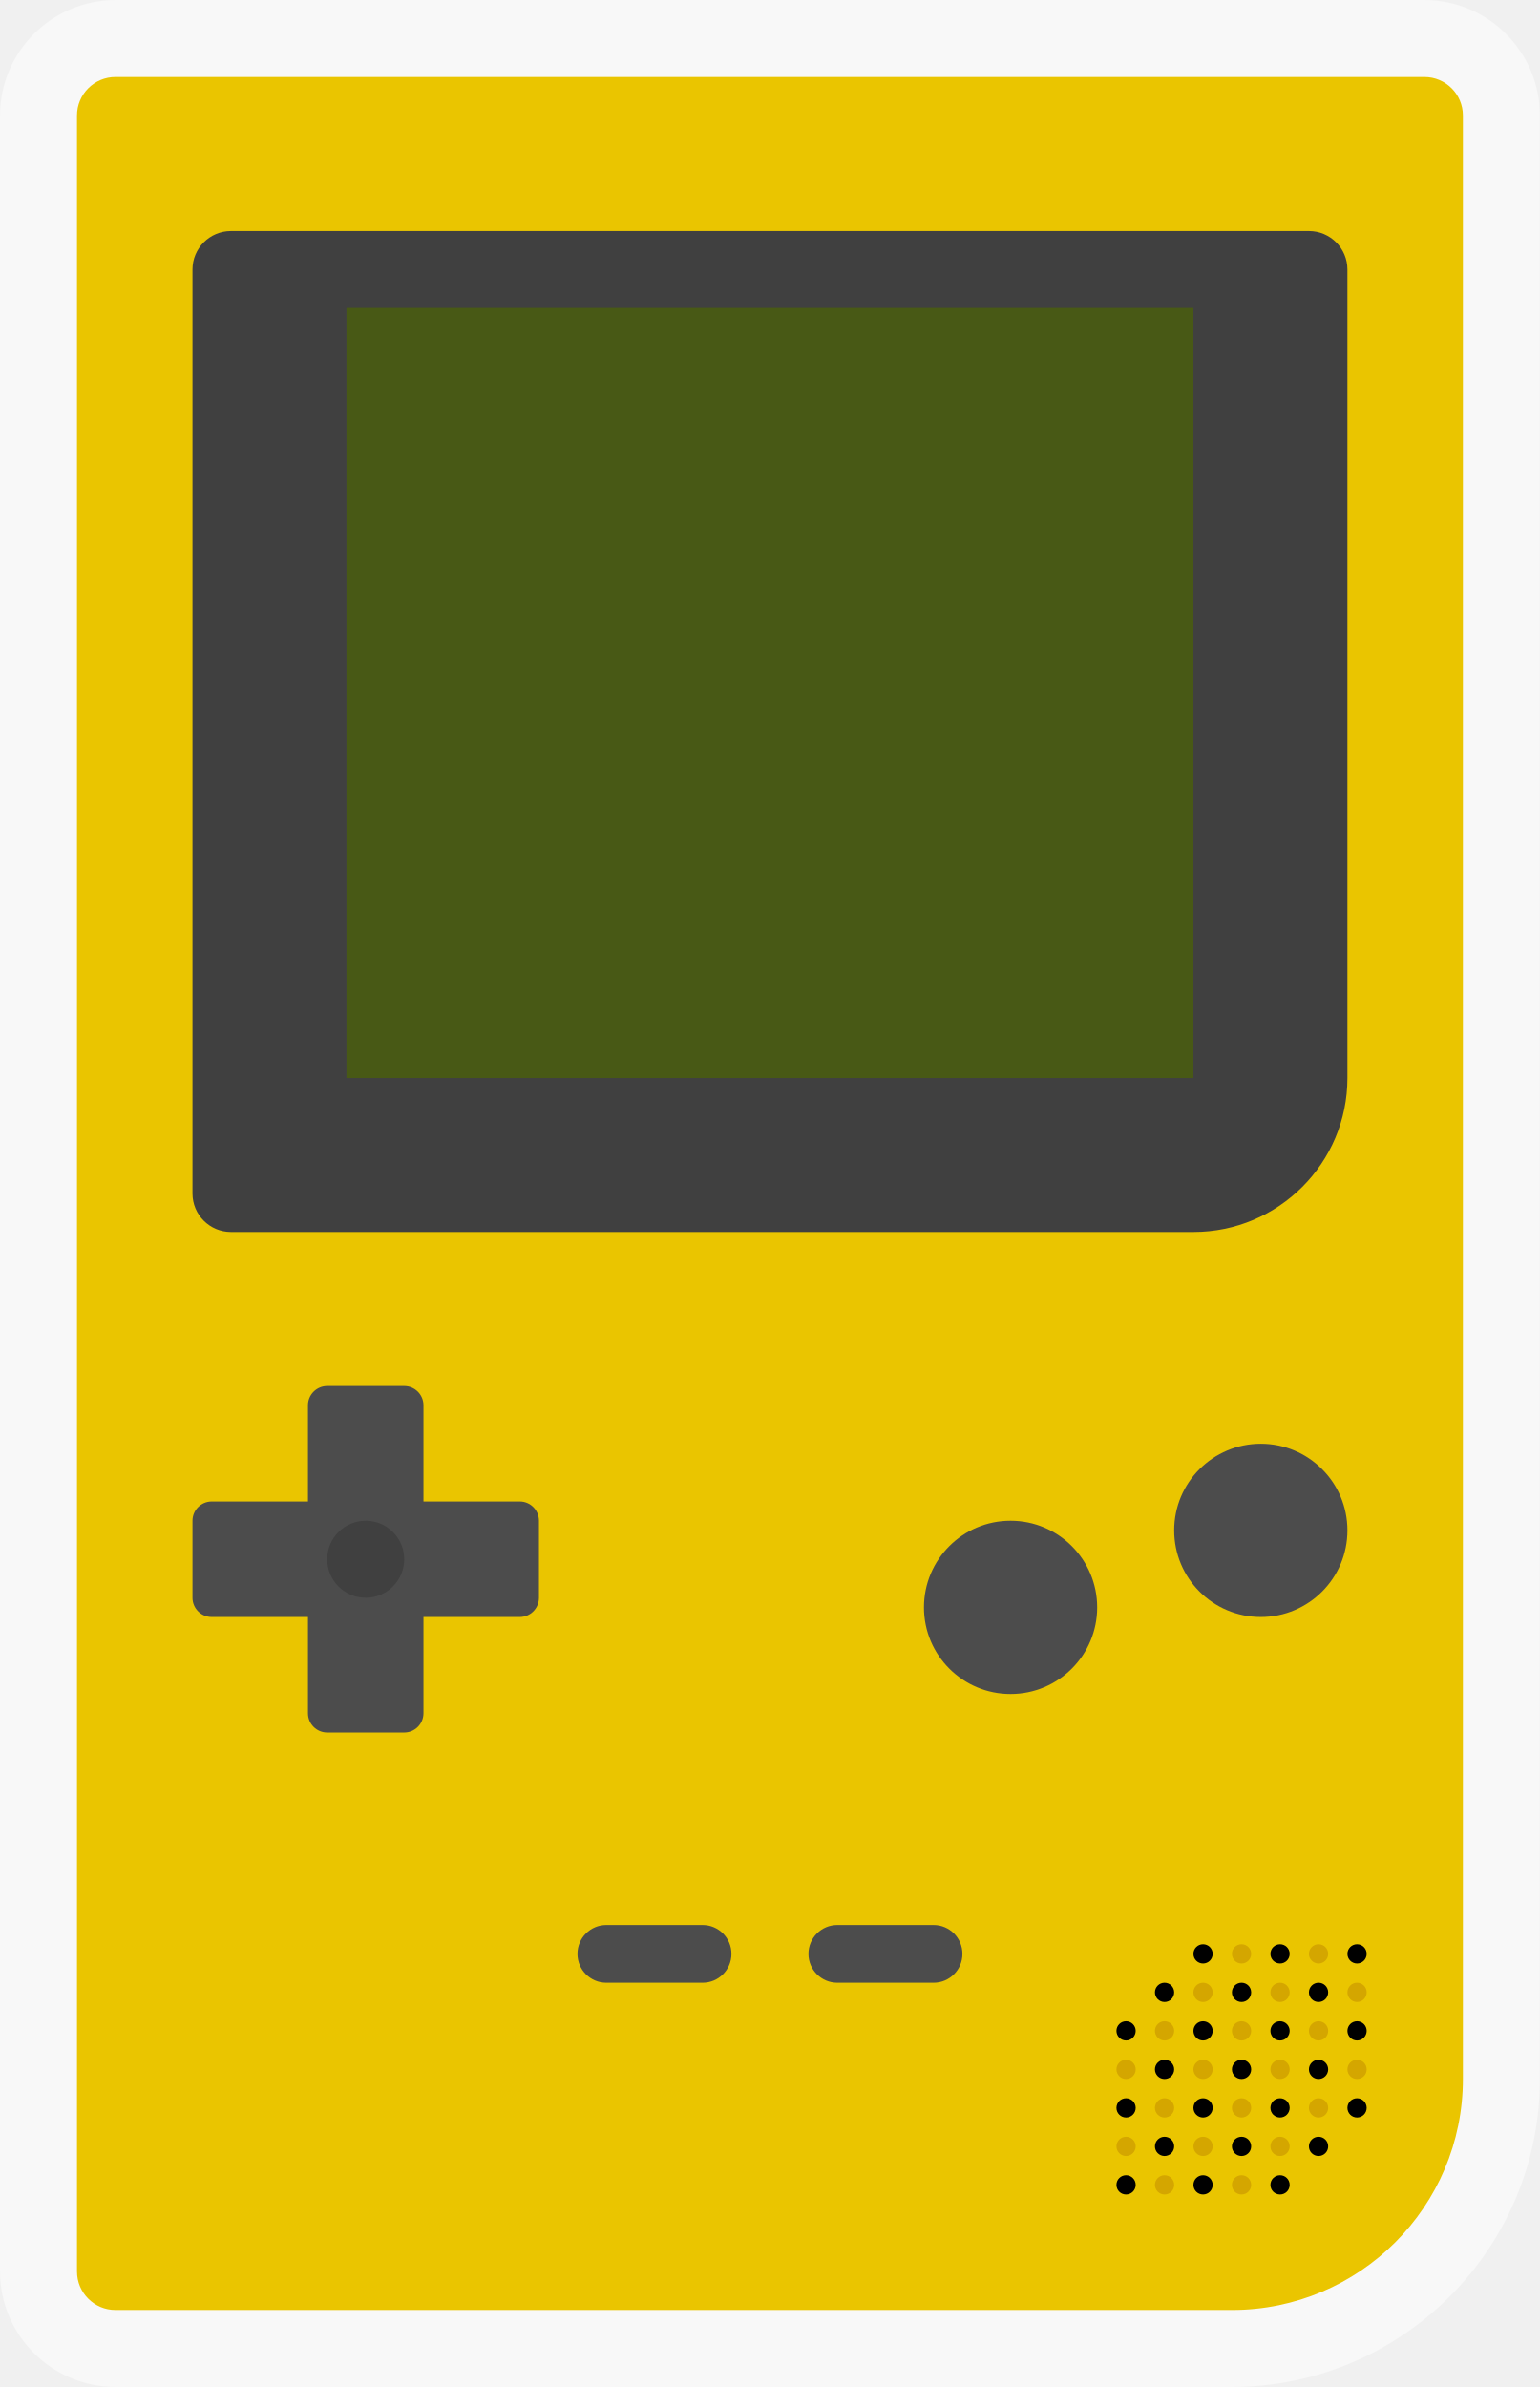
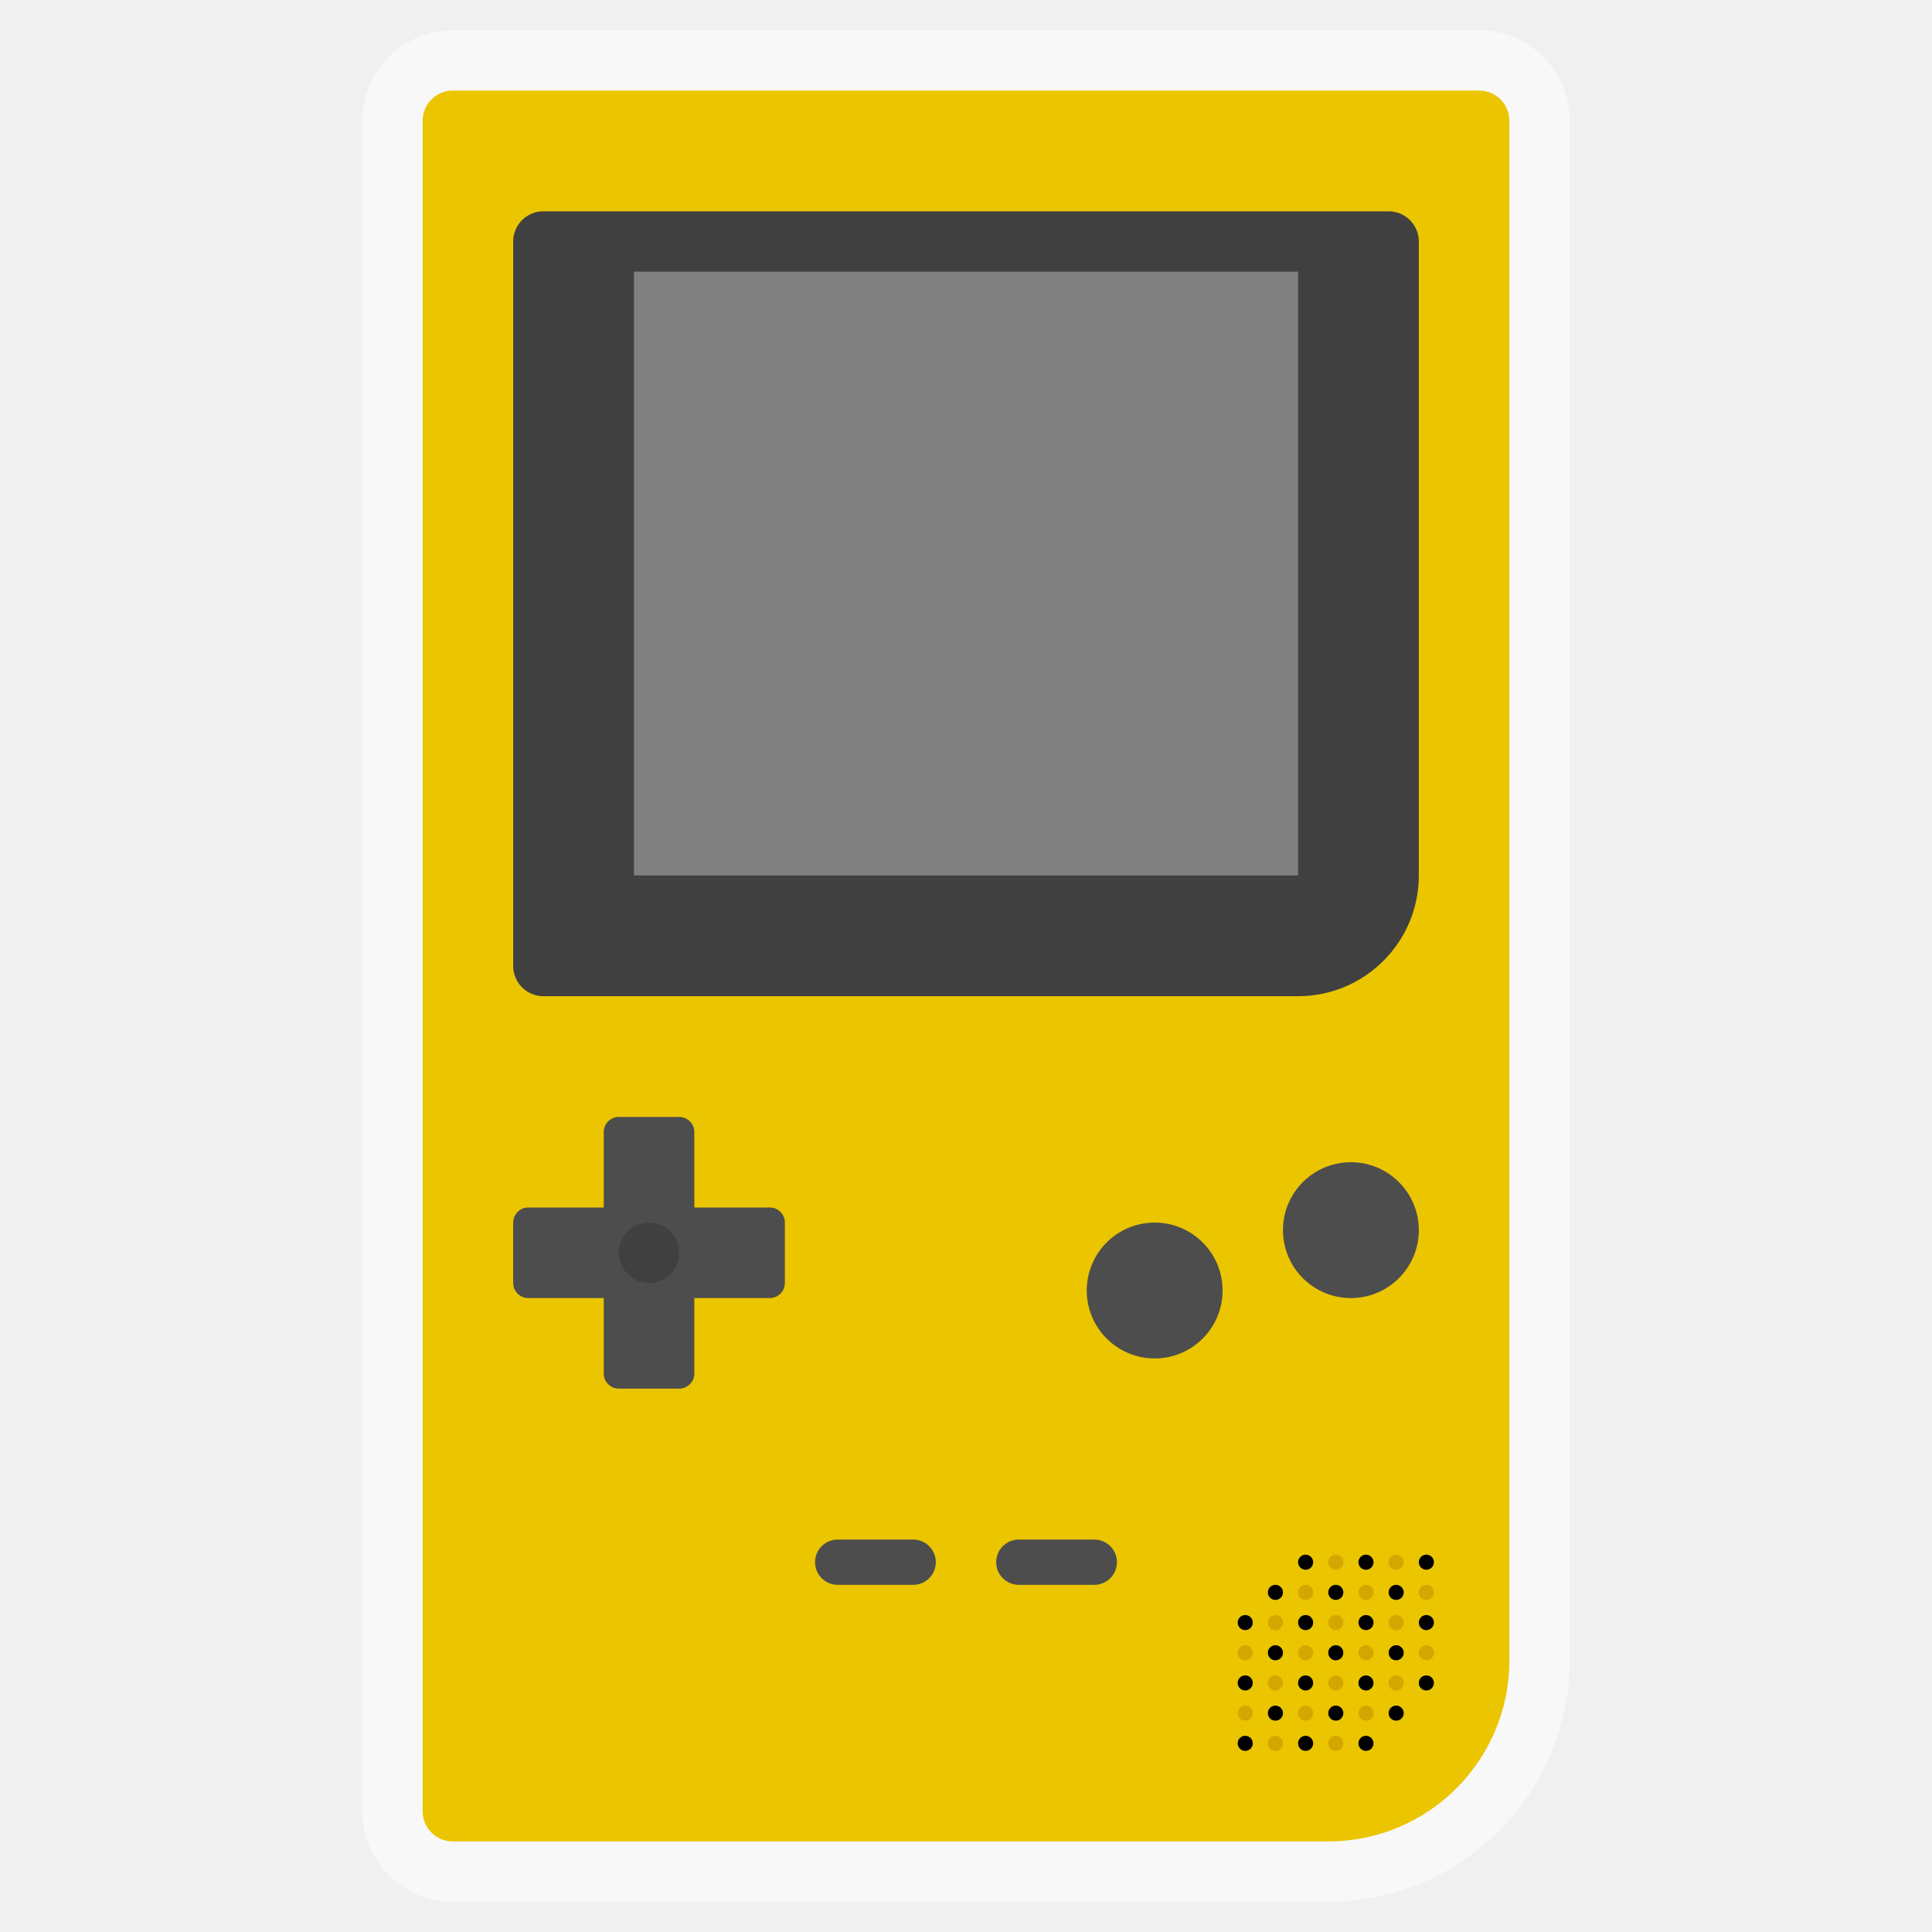
- <svg xmlns="http://www.w3.org/2000/svg" viewBox="0 0 213.333 330.667" height="330.667" width="213.333" xml:space="preserve" id="svg2" version="1.1">
-   <defs id="defs6">
-     <clipPath id="clipPath18" clipPathUnits="userSpaceOnUse">
-       <path id="path16" d="M 0,256 H 256 V 0 H 0 Z" />
-     </clipPath>
-     <clipPath id="clipPath26" clipPathUnits="userSpaceOnUse">
-       <path id="path24" d="M 48,252 H 208 V 4 H 48 Z" />
-     </clipPath>
-   </defs>
-   <g transform="matrix(1.333333,0,0,-1.333333,-64,336)" id="g10">
-     <g id="g12">
-       <g clip-path="url(#clipPath18)" id="g14">
-         <g id="g20">
-           <g id="g22" />
-           <g id="g34">
-             <g style="opacity:0.5" id="g32" clip-path="url(#clipPath26)">
-               <g id="g30" transform="translate(196,252)">
-                 <path id="path28" style="fill:#ffffff;fill-opacity:1;fill-rule:nonzero;stroke:none" d="m 0,0 h -136 c -6.617,0 -12,-5.383 -12,-12 v -224 c 0,-6.617 5.383,-12 12,-12 h 116 c 17.645,0 32,14.355 32,32 V -12 C 12,-5.383 6.617,0 0,0" />
-               </g>
-             </g>
-           </g>
-         </g>
-         <g transform="translate(176,12)" id="g36">
-           <path id="path38" style="fill:#eac500;fill-opacity:1;fill-rule:nonzero;stroke:none" d="m 0,0 h -116 c -2.209,0 -4,1.791 -4,4 v 224 c 0,2.209 1.791,4 4,4 H 20 c 2.209,0 4,-1.791 4,-4 V 24 C 24,10.745 13.255,0 0,0" />
-         </g>
-         <g transform="translate(172,124)" id="g40">
-           <path id="path42" style="fill:#404040;fill-opacity:1;fill-rule:nonzero;stroke:none" d="m 0,0 h -100 c -2.209,0 -4,1.791 -4,4 v 96 c 0,2.209 1.791,4 4,4 H 12 c 2.209,0 4,-1.791 4,-4 V 16 C 16,7.164 8.837,0 0,0" />
-         </g>
-         <path id="path44" style="fill:#485915;fill-opacity:1;fill-rule:nonzero;stroke:none" d="M 172,140 H 84 v 80 h 88 z" />
-         <g transform="translate(121,46)" id="g46">
-           <path id="path48" style="fill:#4c4c4c;fill-opacity:1;fill-rule:nonzero;stroke:none" d="m 0,0 h -10 c -1.657,0 -3,1.343 -3,3 0,1.657 1.343,3 3,3 H 0 C 1.657,6 3,4.657 3,3 3,1.343 1.657,0 0,0" />
-         </g>
-         <g transform="translate(145,46)" id="g50">
-           <path id="path52" style="fill:#4c4c4c;fill-opacity:1;fill-rule:nonzero;stroke:none" d="m 0,0 h -10 c -1.657,0 -3,1.343 -3,3 0,1.657 1.343,3 3,3 H 0 C 1.657,6 3,4.657 3,3 3,1.343 1.657,0 0,0" />
-         </g>
-         <g transform="translate(162,85)" id="g54">
-           <path id="path56" style="fill:#4c4c4c;fill-opacity:1;fill-rule:nonzero;stroke:none" d="m 0,0 c 0,-4.971 -4.029,-9 -9,-9 -4.971,0 -9,4.029 -9,9 0,4.971 4.029,9 9,9 4.971,0 9,-4.029 9,-9" />
-         </g>
-         <g transform="translate(188,93)" id="g58">
-           <path id="path60" style="fill:#4c4c4c;fill-opacity:1;fill-rule:nonzero;stroke:none" d="m 0,0 c 0,-4.971 -4.029,-9 -9,-9 -4.971,0 -9,4.029 -9,9 0,4.971 4.029,9 9,9 4.971,0 9,-4.029 9,-9" />
-         </g>
-         <g transform="translate(172,49)" id="g62">
-           <path id="path64" style="fill:#000000;fill-opacity:1;fill-rule:nonzero;stroke:none" d="M 0,0 C 0,-0.553 0.447,-1 1,-1 1.553,-1 2,-0.553 2,0 2,0.553 1.553,1 1,1 0.447,1 0,0.553 0,0" />
-         </g>
-         <g transform="translate(184,49)" id="g66">
-           <path id="path68" style="fill:#d4a600;fill-opacity:1;fill-rule:nonzero;stroke:none" d="M 0,0 C 0,-0.553 0.447,-1 1,-1 1.553,-1 2,-0.553 2,0 2,0.553 1.553,1 1,1 0.447,1 0,0.553 0,0" />
-         </g>
-         <g transform="translate(188,49)" id="g70">
-           <path id="path72" style="fill:#000000;fill-opacity:1;fill-rule:nonzero;stroke:none" d="M 0,0 C 0,-0.553 0.447,-1 1,-1 1.553,-1 2,-0.553 2,0 2,0.553 1.553,1 1,1 0.447,1 0,0.553 0,0" />
-         </g>
-         <g transform="translate(180,49)" id="g74">
-           <path id="path76" style="fill:#000000;fill-opacity:1;fill-rule:nonzero;stroke:none" d="M 0,0 C 0,-0.553 0.447,-1 1,-1 1.553,-1 2,-0.553 2,0 2,0.553 1.553,1 1,1 0.447,1 0,0.553 0,0" />
-         </g>
-         <g transform="translate(176,49)" id="g78">
-           <path id="path80" style="fill:#d4a600;fill-opacity:1;fill-rule:nonzero;stroke:none" d="M 0,0 C 0,-0.553 0.447,-1 1,-1 1.553,-1 2,-0.553 2,0 2,0.553 1.553,1 1,1 0.447,1 0,0.553 0,0" />
-         </g>
-         <g transform="translate(172,45)" id="g82">
-           <path id="path84" style="fill:#d4a600;fill-opacity:1;fill-rule:nonzero;stroke:none" d="M 0,0 C 0,-0.553 0.447,-1 1,-1 1.553,-1 2,-0.553 2,0 2,0.553 1.553,1 1,1 0.447,1 0,0.553 0,0" />
-         </g>
-         <g transform="translate(168,45)" id="g86">
-           <path id="path88" style="fill:#000000;fill-opacity:1;fill-rule:nonzero;stroke:none" d="M 0,0 C 0,-0.553 0.447,-1 1,-1 1.553,-1 2,-0.553 2,0 2,0.553 1.553,1 1,1 0.447,1 0,0.553 0,0" />
-         </g>
-         <g transform="translate(184,45)" id="g90">
-           <path id="path92" style="fill:#000000;fill-opacity:1;fill-rule:nonzero;stroke:none" d="M 0,0 C 0,-0.553 0.447,-1 1,-1 1.553,-1 2,-0.553 2,0 2,0.553 1.553,1 1,1 0.447,1 0,0.553 0,0" />
-         </g>
-         <g transform="translate(188,45)" id="g94">
-           <path id="path96" style="fill:#d4a600;fill-opacity:1;fill-rule:nonzero;stroke:none" d="M 0,0 C 0,-0.553 0.447,-1 1,-1 1.553,-1 2,-0.553 2,0 2,0.553 1.553,1 1,1 0.447,1 0,0.553 0,0" />
-         </g>
-         <g transform="translate(180,45)" id="g98">
-           <path id="path100" style="fill:#d4a600;fill-opacity:1;fill-rule:nonzero;stroke:none" d="M 0,0 C 0,-0.553 0.447,-1 1,-1 1.553,-1 2,-0.553 2,0 2,0.553 1.553,1 1,1 0.447,1 0,0.553 0,0" />
-         </g>
-         <g transform="translate(176,45)" id="g102">
-           <path id="path104" style="fill:#000000;fill-opacity:1;fill-rule:nonzero;stroke:none" d="M 0,0 C 0,-0.553 0.447,-1 1,-1 1.553,-1 2,-0.553 2,0 2,0.553 1.553,1 1,1 0.447,1 0,0.553 0,0" />
-         </g>
-         <g transform="translate(172,41)" id="g106">
-           <path id="path108" style="fill:#000000;fill-opacity:1;fill-rule:nonzero;stroke:none" d="M 0,0 C 0,-0.553 0.447,-1 1,-1 1.553,-1 2,-0.553 2,0 2,0.553 1.553,1 1,1 0.447,1 0,0.553 0,0" />
-         </g>
-         <g transform="translate(168,41)" id="g110">
-           <path id="path112" style="fill:#d4a600;fill-opacity:1;fill-rule:nonzero;stroke:none" d="M 0,0 C 0,-0.553 0.447,-1 1,-1 1.553,-1 2,-0.553 2,0 2,0.553 1.553,1 1,1 0.447,1 0,0.553 0,0" />
-         </g>
-         <g transform="translate(164,41)" id="g114">
-           <path id="path116" style="fill:#000000;fill-opacity:1;fill-rule:nonzero;stroke:none" d="M 0,0 C 0,-0.553 0.447,-1 1,-1 1.553,-1 2,-0.553 2,0 2,0.553 1.553,1 1,1 0.447,1 0,0.553 0,0" />
-         </g>
-         <g transform="translate(184,41)" id="g118">
-           <path id="path120" style="fill:#d4a600;fill-opacity:1;fill-rule:nonzero;stroke:none" d="M 0,0 C 0,-0.553 0.447,-1 1,-1 1.553,-1 2,-0.553 2,0 2,0.553 1.553,1 1,1 0.447,1 0,0.553 0,0" />
-         </g>
-         <g transform="translate(188,41)" id="g122">
-           <path id="path124" style="fill:#000000;fill-opacity:1;fill-rule:nonzero;stroke:none" d="M 0,0 C 0,-0.553 0.447,-1 1,-1 1.553,-1 2,-0.553 2,0 2,0.553 1.553,1 1,1 0.447,1 0,0.553 0,0" />
-         </g>
-         <g transform="translate(180,41)" id="g126">
-           <path id="path128" style="fill:#000000;fill-opacity:1;fill-rule:nonzero;stroke:none" d="M 0,0 C 0,-0.553 0.447,-1 1,-1 1.553,-1 2,-0.553 2,0 2,0.553 1.553,1 1,1 0.447,1 0,0.553 0,0" />
-         </g>
-         <g transform="translate(176,41)" id="g130">
-           <path id="path132" style="fill:#d4a600;fill-opacity:1;fill-rule:nonzero;stroke:none" d="M 0,0 C 0,-0.553 0.447,-1 1,-1 1.553,-1 2,-0.553 2,0 2,0.553 1.553,1 1,1 0.447,1 0,0.553 0,0" />
-         </g>
-         <g transform="translate(172,37)" id="g134">
-           <path id="path136" style="fill:#d4a600;fill-opacity:1;fill-rule:nonzero;stroke:none" d="M 0,0 C 0,-0.553 0.447,-1 1,-1 1.553,-1 2,-0.553 2,0 2,0.553 1.553,1 1,1 0.447,1 0,0.553 0,0" />
-         </g>
-         <g transform="translate(168,37)" id="g138">
-           <path id="path140" style="fill:#000000;fill-opacity:1;fill-rule:nonzero;stroke:none" d="M 0,0 C 0,-0.553 0.447,-1 1,-1 1.553,-1 2,-0.553 2,0 2,0.553 1.553,1 1,1 0.447,1 0,0.553 0,0" />
-         </g>
-         <g transform="translate(164,37)" id="g142">
-           <path id="path144" style="fill:#d4a600;fill-opacity:1;fill-rule:nonzero;stroke:none" d="M 0,0 C 0,-0.553 0.447,-1 1,-1 1.553,-1 2,-0.553 2,0 2,0.553 1.553,1 1,1 0.447,1 0,0.553 0,0" />
-         </g>
-         <g transform="translate(184,37)" id="g146">
-           <path id="path148" style="fill:#000000;fill-opacity:1;fill-rule:nonzero;stroke:none" d="M 0,0 C 0,-0.553 0.447,-1 1,-1 1.553,-1 2,-0.553 2,0 2,0.553 1.553,1 1,1 0.447,1 0,0.553 0,0" />
-         </g>
-         <g transform="translate(188,37)" id="g150">
-           <path id="path152" style="fill:#d4a600;fill-opacity:1;fill-rule:nonzero;stroke:none" d="M 0,0 C 0,-0.553 0.447,-1 1,-1 1.553,-1 2,-0.553 2,0 2,0.553 1.553,1 1,1 0.447,1 0,0.553 0,0" />
-         </g>
-         <g transform="translate(180,37)" id="g154">
-           <path id="path156" style="fill:#d4a600;fill-opacity:1;fill-rule:nonzero;stroke:none" d="M 0,0 C 0,-0.553 0.447,-1 1,-1 1.553,-1 2,-0.553 2,0 2,0.553 1.553,1 1,1 0.447,1 0,0.553 0,0" />
-         </g>
-         <g transform="translate(176,37)" id="g158">
-           <path id="path160" style="fill:#000000;fill-opacity:1;fill-rule:nonzero;stroke:none" d="M 0,0 C 0,-0.553 0.447,-1 1,-1 1.553,-1 2,-0.553 2,0 2,0.553 1.553,1 1,1 0.447,1 0,0.553 0,0" />
-         </g>
-         <g transform="translate(172,33)" id="g162">
-           <path id="path164" style="fill:#000000;fill-opacity:1;fill-rule:nonzero;stroke:none" d="M 0,0 C 0,-0.553 0.447,-1 1,-1 1.553,-1 2,-0.553 2,0 2,0.553 1.553,1 1,1 0.447,1 0,0.553 0,0" />
-         </g>
-         <g transform="translate(168,33)" id="g166">
-           <path id="path168" style="fill:#d4a600;fill-opacity:1;fill-rule:nonzero;stroke:none" d="M 0,0 C 0,-0.553 0.447,-1 1,-1 1.553,-1 2,-0.553 2,0 2,0.553 1.553,1 1,1 0.447,1 0,0.553 0,0" />
-         </g>
-         <g transform="translate(164,33)" id="g170">
-           <path id="path172" style="fill:#000000;fill-opacity:1;fill-rule:nonzero;stroke:none" d="M 0,0 C 0,-0.553 0.447,-1 1,-1 1.553,-1 2,-0.553 2,0 2,0.553 1.553,1 1,1 0.447,1 0,0.553 0,0" />
-         </g>
-         <g transform="translate(184,33)" id="g174">
-           <path id="path176" style="fill:#d4a600;fill-opacity:1;fill-rule:nonzero;stroke:none" d="M 0,0 C 0,-0.553 0.447,-1 1,-1 1.553,-1 2,-0.553 2,0 2,0.553 1.553,1 1,1 0.447,1 0,0.553 0,0" />
-         </g>
-         <g transform="translate(188,33)" id="g178">
-           <path id="path180" style="fill:#000000;fill-opacity:1;fill-rule:nonzero;stroke:none" d="M 0,0 C 0,-0.553 0.447,-1 1,-1 1.553,-1 2,-0.553 2,0 2,0.553 1.553,1 1,1 0.447,1 0,0.553 0,0" />
-         </g>
-         <g transform="translate(180,33)" id="g182">
-           <path id="path184" style="fill:#000000;fill-opacity:1;fill-rule:nonzero;stroke:none" d="M 0,0 C 0,-0.553 0.447,-1 1,-1 1.553,-1 2,-0.553 2,0 2,0.553 1.553,1 1,1 0.447,1 0,0.553 0,0" />
-         </g>
-         <g transform="translate(176,33)" id="g186">
-           <path id="path188" style="fill:#d4a600;fill-opacity:1;fill-rule:nonzero;stroke:none" d="M 0,0 C 0,-0.553 0.447,-1 1,-1 1.553,-1 2,-0.553 2,0 2,0.553 1.553,1 1,1 0.447,1 0,0.553 0,0" />
-         </g>
-         <g transform="translate(172,29)" id="g190">
-           <path id="path192" style="fill:#d4a600;fill-opacity:1;fill-rule:nonzero;stroke:none" d="M 0,0 C 0,-0.553 0.447,-1 1,-1 1.553,-1 2,-0.553 2,0 2,0.553 1.553,1 1,1 0.447,1 0,0.553 0,0" />
-         </g>
-         <g transform="translate(168,29)" id="g194">
-           <path id="path196" style="fill:#000000;fill-opacity:1;fill-rule:nonzero;stroke:none" d="M 0,0 C 0,-0.553 0.447,-1 1,-1 1.553,-1 2,-0.553 2,0 2,0.553 1.553,1 1,1 0.447,1 0,0.553 0,0" />
-         </g>
-         <g transform="translate(164,29)" id="g198">
-           <path id="path200" style="fill:#d4a600;fill-opacity:1;fill-rule:nonzero;stroke:none" d="M 0,0 C 0,-0.553 0.447,-1 1,-1 1.553,-1 2,-0.553 2,0 2,0.553 1.553,1 1,1 0.447,1 0,0.553 0,0" />
-         </g>
-         <g transform="translate(184,29)" id="g202">
-           <path id="path204" style="fill:#000000;fill-opacity:1;fill-rule:nonzero;stroke:none" d="M 0,0 C 0,-0.553 0.447,-1 1,-1 1.553,-1 2,-0.553 2,0 2,0.553 1.553,1 1,1 0.447,1 0,0.553 0,0" />
-         </g>
-         <g transform="translate(180,29)" id="g206">
-           <path id="path208" style="fill:#d4a600;fill-opacity:1;fill-rule:nonzero;stroke:none" d="M 0,0 C 0,-0.553 0.447,-1 1,-1 1.553,-1 2,-0.553 2,0 2,0.553 1.553,1 1,1 0.447,1 0,0.553 0,0" />
-         </g>
-         <g transform="translate(176,29)" id="g210">
-           <path id="path212" style="fill:#000000;fill-opacity:1;fill-rule:nonzero;stroke:none" d="M 0,0 C 0,-0.553 0.447,-1 1,-1 1.553,-1 2,-0.553 2,0 2,0.553 1.553,1 1,1 0.447,1 0,0.553 0,0" />
-         </g>
-         <g transform="translate(172,25)" id="g214">
-           <path id="path216" style="fill:#000000;fill-opacity:1;fill-rule:nonzero;stroke:none" d="M 0,0 C 0,-0.553 0.447,-1 1,-1 1.553,-1 2,-0.553 2,0 2,0.553 1.553,1 1,1 0.447,1 0,0.553 0,0" />
-         </g>
-         <g transform="translate(168,25)" id="g218">
-           <path id="path220" style="fill:#d4a600;fill-opacity:1;fill-rule:nonzero;stroke:none" d="M 0,0 C 0,-0.553 0.447,-1 1,-1 1.553,-1 2,-0.553 2,0 2,0.553 1.553,1 1,1 0.447,1 0,0.553 0,0" />
-         </g>
-         <g transform="translate(164,25)" id="g222">
-           <path id="path224" style="fill:#000000;fill-opacity:1;fill-rule:nonzero;stroke:none" d="M 0,0 C 0,-0.553 0.447,-1 1,-1 1.553,-1 2,-0.553 2,0 2,0.553 1.553,1 1,1 0.447,1 0,0.553 0,0" />
-         </g>
-         <g transform="translate(180,25)" id="g226">
-           <path id="path228" style="fill:#000000;fill-opacity:1;fill-rule:nonzero;stroke:none" d="M 0,0 C 0,-0.553 0.447,-1 1,-1 1.553,-1 2,-0.553 2,0 2,0.553 1.553,1 1,1 0.447,1 0,0.553 0,0" />
-         </g>
-         <g transform="translate(176,25)" id="g230">
-           <path id="path232" style="fill:#d4a600;fill-opacity:1;fill-rule:nonzero;stroke:none" d="M 0,0 C 0,-0.553 0.447,-1 1,-1 1.553,-1 2,-0.553 2,0 2,0.553 1.553,1 1,1 0.447,1 0,0.553 0,0" />
-         </g>
-         <g transform="translate(102,96)" id="g234">
-           <path id="path236" style="fill:#4c4c4c;fill-opacity:1;fill-rule:nonzero;stroke:none" d="m 0,0 h -10 v 10 c 0,1.104 -0.896,2 -2,2 h -8 c -1.104,0 -2,-0.896 -2,-2 V 0 h -10 c -1.104,0 -2,-0.896 -2,-2 v -8 c 0,-1.104 0.896,-2 2,-2 h 10 v -10 c 0,-1.104 0.896,-2 2,-2 h 8 c 1.104,0 2,0.896 2,2 v 10 H 0 c 1.104,0 2,0.896 2,2 v 8 C 2,-0.896 1.104,0 0,0" />
-         </g>
-         <g transform="translate(90,90)" id="g238">
-           <path id="path240" style="fill:#404040;fill-opacity:1;fill-rule:nonzero;stroke:none" d="m 0,0 c 0,-2.209 -1.791,-4 -4,-4 -2.209,0 -4,1.791 -4,4 0,2.209 1.791,4 4,4 2.209,0 4,-1.791 4,-4" />
-         </g>
-       </g>
-     </g>
-   </g>
+ <svg xmlns="http://www.w3.org/2000/svg" version="1.1" id="Layer_1" x="0px" y="0px" viewBox="0 0 256 256" style="enable-background:new 0 0 256 256;" xml:space="preserve">
+   <path style="opacity:0.5;fill:#FFFFFF;" d="M196,4H60c-6.617,0-12,5.383-12,12v224c0,6.617,5.383,12,12,12h116  c17.645,0,32-14.355,32-32V16C208,9.383,202.617,4,196,4L196,4z" />
+   <path style="fill:#EAC500;" d="M176,244H60c-2.209,0-4-1.791-4-4V16c0-2.209,1.791-4,4-4h136c2.209,0,4,1.791,4,4v204  C200,233.255,189.255,244,176,244z" />
+   <path style="fill:#404040;" d="M172,132H72c-2.209,0-4-1.791-4-4V32c0-2.209,1.791-4,4-4h112c2.209,0,4,1.791,4,4v84  C188,124.837,180.837,132,172,132z" />
+   <rect x="84" y="36" style="fill:#808080;" width="88" height="80" />
+   <path style="fill:#4D4D4D;" d="M121,210h-10c-1.657,0-3-1.343-3-3l0,0c0-1.657,1.343-3,3-3h10c1.657,0,3,1.343,3,3l0,0  C124,208.657,122.657,210,121,210z" />
+   <path style="fill:#4D4D4D;" d="M145,210h-10c-1.657,0-3-1.343-3-3l0,0c0-1.657,1.343-3,3-3h10c1.657,0,3,1.343,3,3l0,0  C148,208.657,146.657,210,145,210z" />
+   <circle style="fill:#4D4D4D;" cx="153" cy="171" r="9" />
+   <circle style="fill:#4D4D4D;" cx="179" cy="163" r="9" />
+   <circle cx="173" cy="207" r="1" />
+   <circle style="fill:#D4A600;" cx="185" cy="207" r="1" />
+   <circle cx="189" cy="207" r="1" />
+   <circle cx="181" cy="207" r="1" />
+   <circle style="fill:#D4A600;" cx="177" cy="207" r="1" />
+   <circle style="fill:#D4A600;" cx="173" cy="211" r="1" />
+   <circle cx="169" cy="211" r="1" />
+   <circle cx="185" cy="211" r="1" />
+   <circle style="fill:#D4A600;" cx="189" cy="211" r="1" />
+   <circle style="fill:#D4A600;" cx="181" cy="211" r="1" />
+   <circle cx="177" cy="211" r="1" />
+   <circle cx="173" cy="215" r="1" />
+   <circle style="fill:#D4A600;" cx="169" cy="215" r="1" />
+   <circle cx="165" cy="215" r="1" />
+   <circle style="fill:#D4A600;" cx="185" cy="215" r="1" />
+   <circle cx="189" cy="215" r="1" />
+   <circle cx="181" cy="215" r="1" />
+   <circle style="fill:#D4A600;" cx="177" cy="215" r="1" />
+   <circle style="fill:#D4A600;" cx="173" cy="219" r="1" />
+   <circle cx="169" cy="219" r="1" />
+   <circle style="fill:#D4A600;" cx="165" cy="219" r="1" />
+   <circle cx="185" cy="219" r="1" />
+   <circle style="fill:#D4A600;" cx="189" cy="219" r="1" />
+   <circle style="fill:#D4A600;" cx="181" cy="219" r="1" />
+   <circle cx="177" cy="219" r="1" />
+   <circle cx="173" cy="223" r="1" />
+   <circle style="fill:#D4A600;" cx="169" cy="223" r="1" />
+   <circle cx="165" cy="223" r="1" />
+   <circle style="fill:#D4A600;" cx="185" cy="223" r="1" />
+   <circle cx="189" cy="223" r="1" />
+   <circle cx="181" cy="223" r="1" />
+   <circle style="fill:#D4A600;" cx="177" cy="223" r="1" />
+   <circle style="fill:#D4A600;" cx="173" cy="227" r="1" />
+   <circle cx="169" cy="227" r="1" />
+   <circle style="fill:#D4A600;" cx="165" cy="227" r="1" />
+   <circle cx="185" cy="227" r="1" />
+   <circle style="fill:#D4A600;" cx="181" cy="227" r="1" />
+   <circle cx="177" cy="227" r="1" />
+   <circle cx="173" cy="231" r="1" />
+   <circle style="fill:#D4A600;" cx="169" cy="231" r="1" />
+   <circle cx="165" cy="231" r="1" />
+   <circle cx="181" cy="231" r="1" />
+   <circle style="fill:#D4A600;" cx="177" cy="231" r="1" />
+   <path style="fill:#4D4D4D;" d="M102,160H92v-10c0-1.105-0.895-2-2-2h-8c-1.105,0-2,0.895-2,2v10H70c-1.105,0-2,0.895-2,2v8  c0,1.105,0.895,2,2,2h10v10c0,1.105,0.895,2,2,2h8c1.105,0,2-0.895,2-2v-10h10c1.105,0,2-0.895,2-2v-8  C104,160.895,103.105,160,102,160z" />
+   <circle style="fill:#404040;" cx="86" cy="166" r="4" />
</svg>
